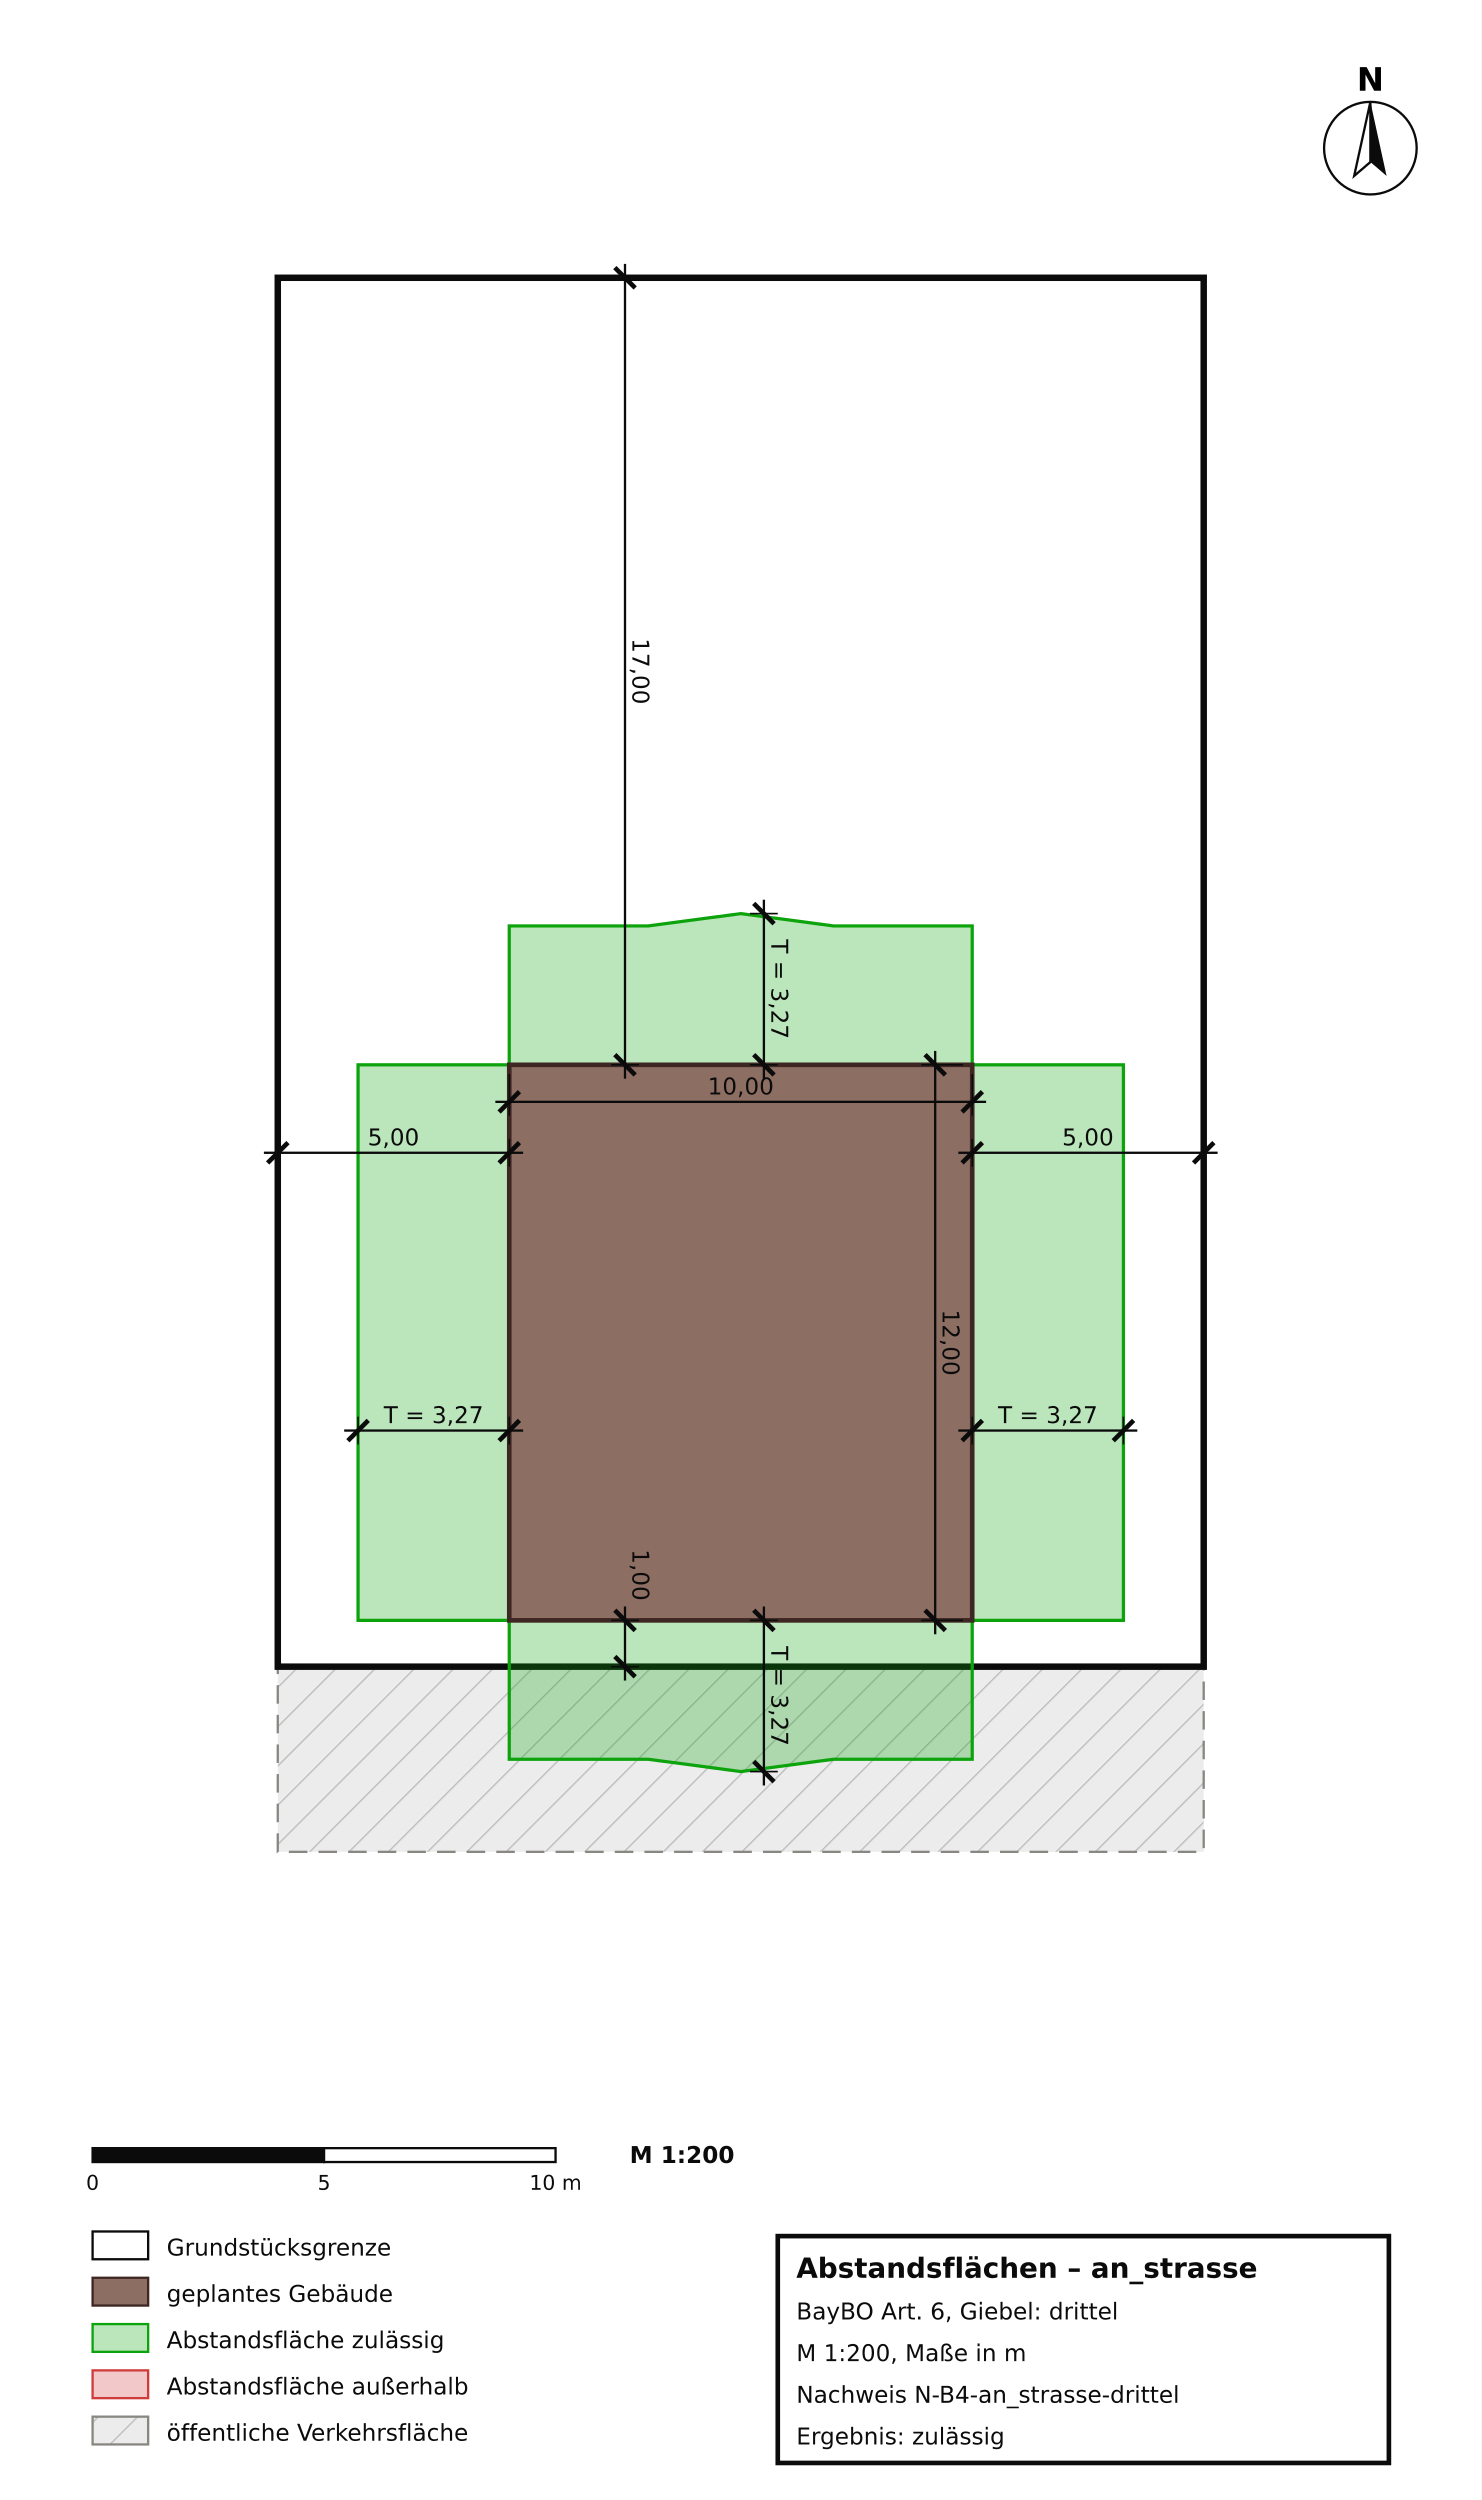
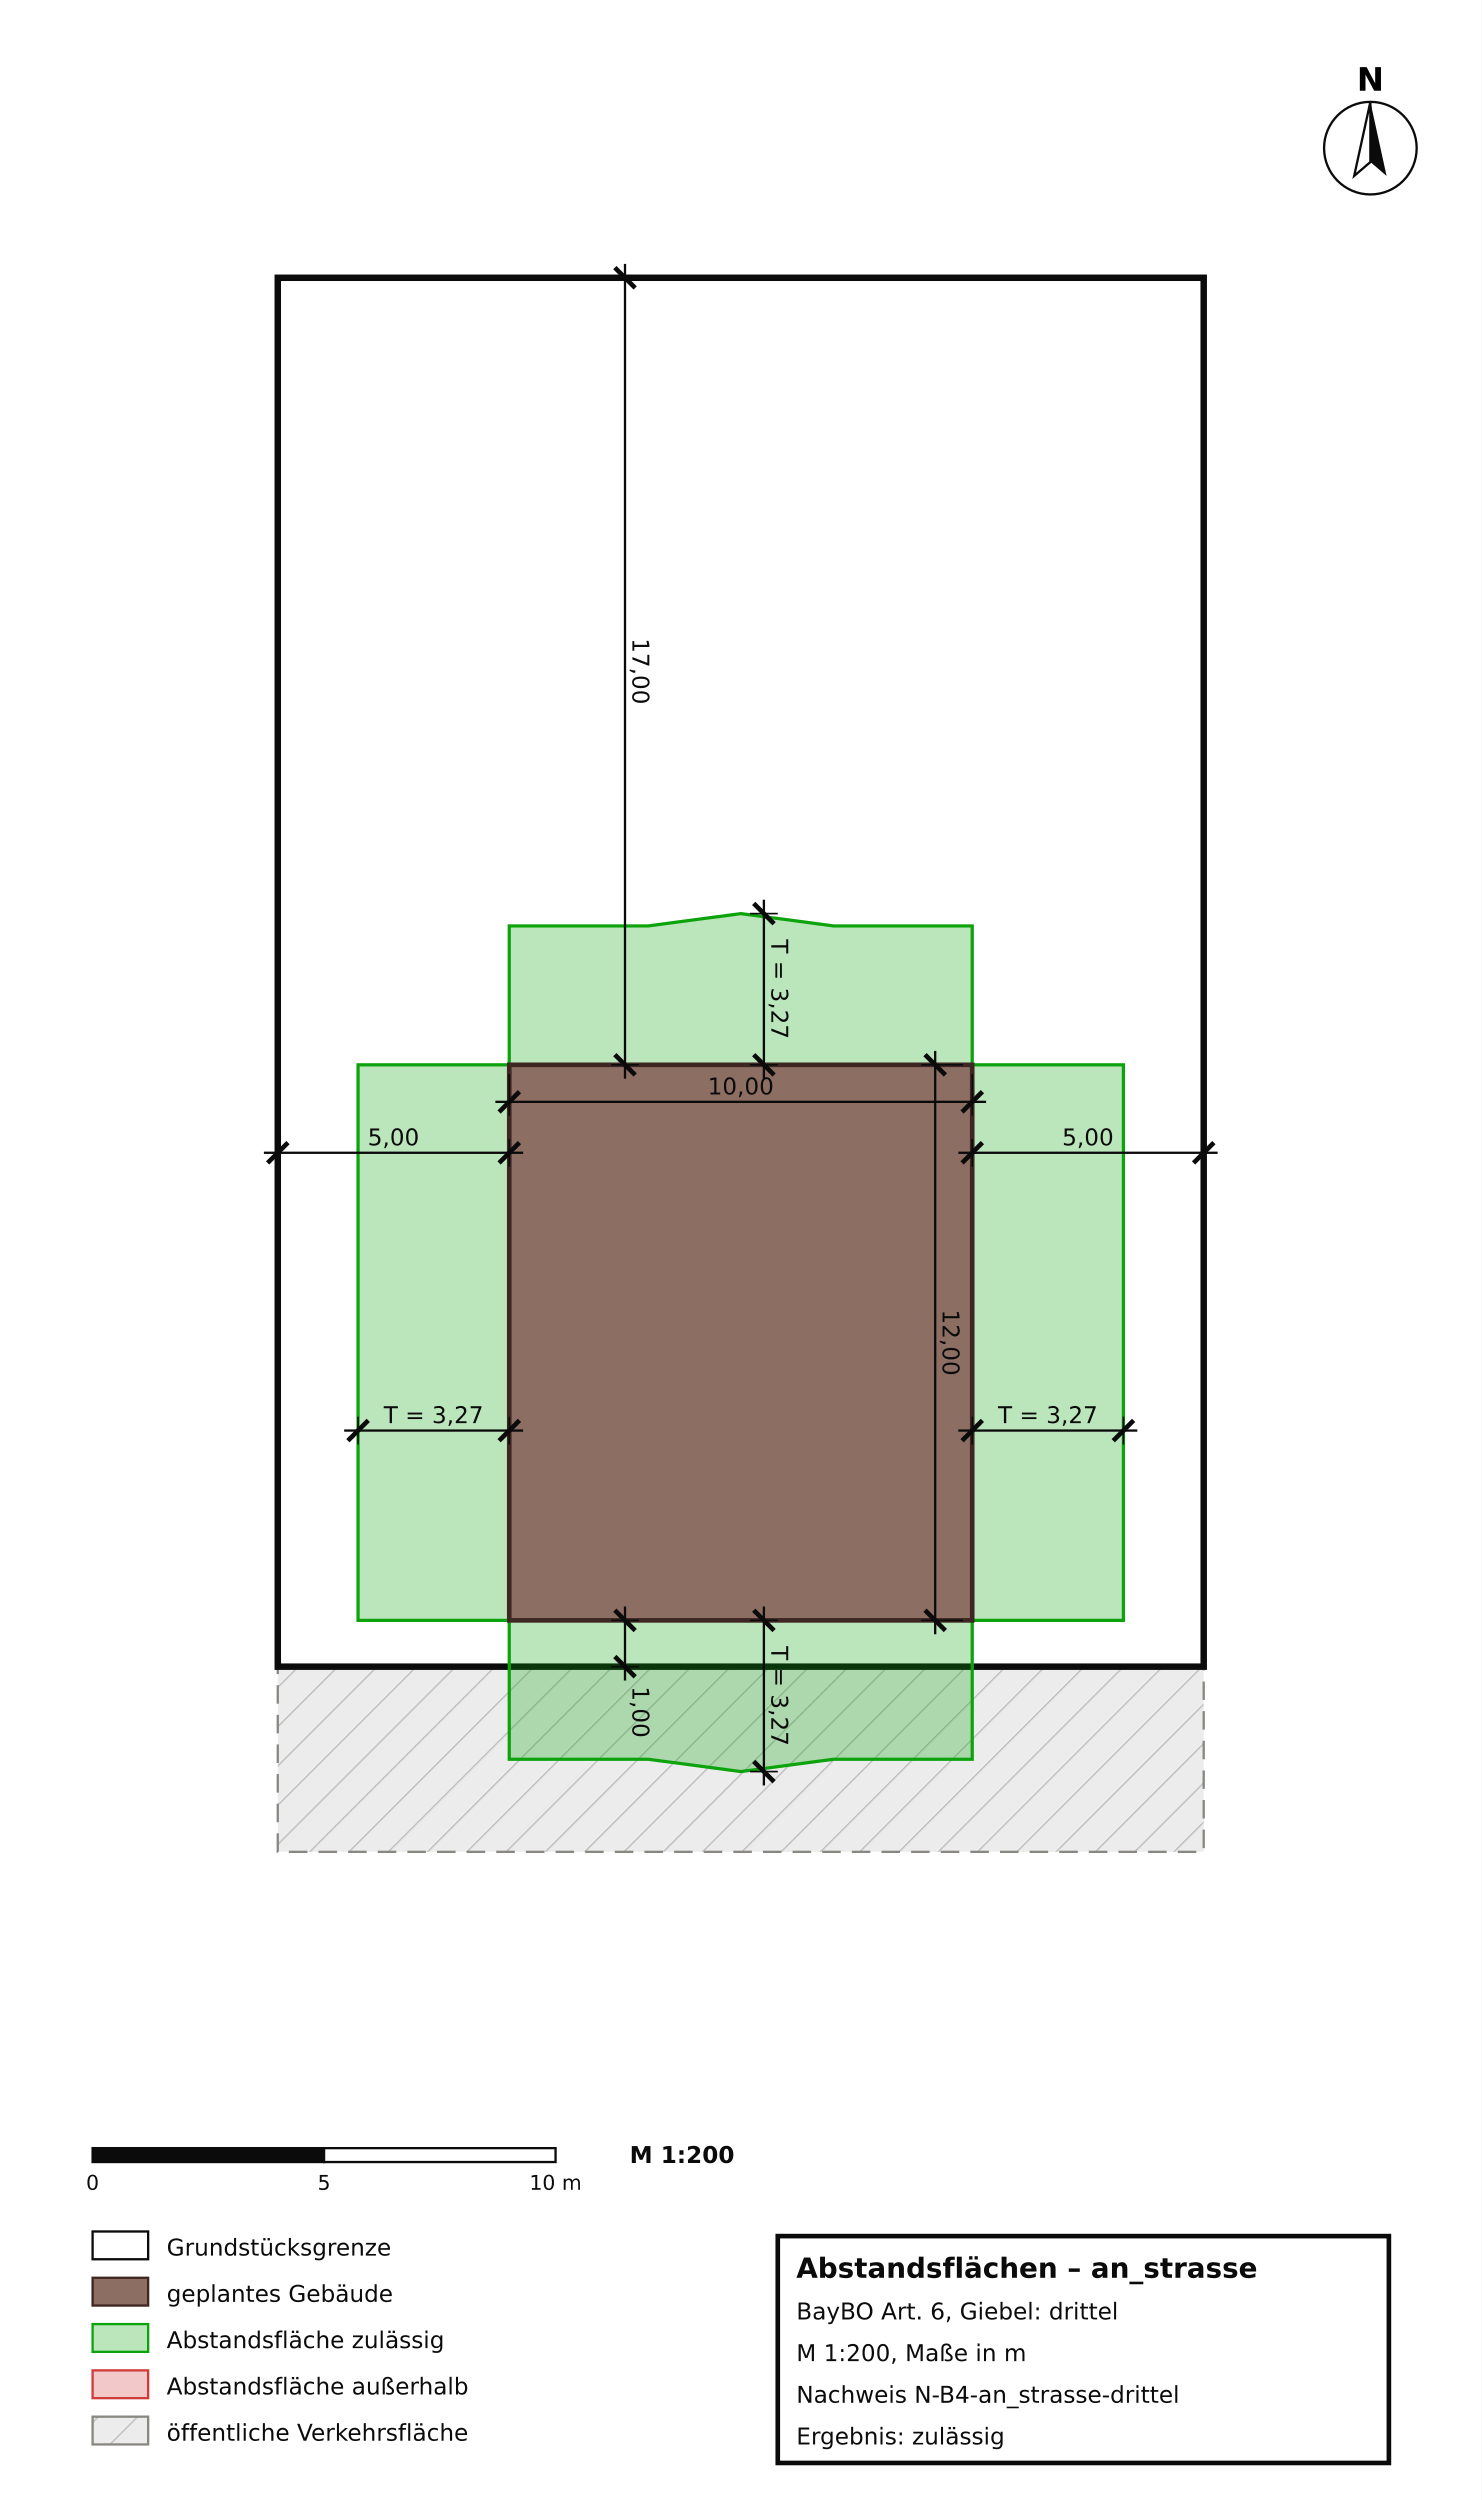
<svg xmlns="http://www.w3.org/2000/svg" width="160mm" height="270mm" viewBox="0 0 160 270" font-family="DejaVu Sans, Arial, sans-serif" role="img" aria-label="Lageplan Szenario an_strasse">
  <rect width="160" height="270" fill="#ffffff" />
  <defs>
    <pattern id="m-strasse" patternUnits="userSpaceOnUse" width="3" height="3" patternTransform="rotate(45)">
      <rect width="3" height="3" fill="#ececec" />
      <line x1="0" y1="0" x2="0" y2="3" stroke="#bdbdbd" stroke-width="0.3" />
    </pattern>
  </defs>
  <polygon points="30,200 30,180 130,180 130,200 30,200" fill="url(#m-strasse)" stroke="#898781" stroke-width="0.25" stroke-dasharray="2 1.2" />
  <polygon points="30,180 130,180 130,30 30,30 30,180" fill="none" stroke="#0b0b0b" stroke-width="0.7" />
  <polygon points="38.67,175 55,175 55,115 38.67,115 38.67,175" fill="#0ca30c" stroke="#0ca30c" stroke-width="0.35" fill-opacity="0.28" />
  <polygon points="105,175 121.33,175 121.33,115 105,115 105,175" fill="#0ca30c" stroke="#0ca30c" stroke-width="0.35" fill-opacity="0.28" />
  <polygon points="55,175 55,190 70,190 80,191.33 90,190 105,190 105,175 55,175" fill="#0ca30c" stroke="#0ca30c" stroke-width="0.35" fill-opacity="0.28" />
  <polygon points="105,115 105,100 90,100 80,98.67 70,100 55,100 55,115 105,115" fill="#0ca30c" stroke="#0ca30c" stroke-width="0.35" fill-opacity="0.28" />
  <polygon points="105,175 105,115 55,115 55,175 105,175" fill="#8d6e63" stroke="#3e2723" stroke-width="0.5" />
  <line x1="38.67" y1="156" x2="38.67" y2="153" stroke="#0b0b0b" stroke-width="0.18" />
  <line x1="55" y1="156" x2="55" y2="153" stroke="#0b0b0b" stroke-width="0.18" />
  <line x1="37.17" y1="154.5" x2="56.5" y2="154.5" stroke="#0b0b0b" stroke-width="0.25" />
  <line x1="37.57" y1="155.6" x2="39.77" y2="153.4" stroke="#0b0b0b" stroke-width="0.5" />
  <line x1="53.9" y1="155.6" x2="56.1" y2="153.4" stroke="#0b0b0b" stroke-width="0.5" />
  <text x="46.83" y="153.7" font-size="2.5" text-anchor="middle" fill="#0b0b0b">T = 3,27</text>
  <line x1="105" y1="156" x2="105" y2="153" stroke="#0b0b0b" stroke-width="0.18" />
  <line x1="121.33" y1="156" x2="121.33" y2="153" stroke="#0b0b0b" stroke-width="0.18" />
  <line x1="103.5" y1="154.5" x2="122.83" y2="154.5" stroke="#0b0b0b" stroke-width="0.25" />
  <line x1="103.9" y1="155.6" x2="106.1" y2="153.4" stroke="#0b0b0b" stroke-width="0.5" />
  <line x1="120.23" y1="155.6" x2="122.43" y2="153.4" stroke="#0b0b0b" stroke-width="0.5" />
  <text x="113.17" y="153.7" font-size="2.5" text-anchor="middle" fill="#0b0b0b">T = 3,27</text>
  <line x1="81" y1="191.33" x2="84" y2="191.33" stroke="#0b0b0b" stroke-width="0.18" />
  <line x1="81" y1="175" x2="84" y2="175" stroke="#0b0b0b" stroke-width="0.18" />
  <line x1="82.5" y1="192.83" x2="82.5" y2="173.5" stroke="#0b0b0b" stroke-width="0.25" />
  <line x1="83.6" y1="192.43" x2="81.4" y2="190.23" stroke="#0b0b0b" stroke-width="0.5" />
  <line x1="83.6" y1="176.1" x2="81.4" y2="173.9" stroke="#0b0b0b" stroke-width="0.5" />
  <text x="83.3" y="183.17" font-size="2.5" text-anchor="middle" fill="#0b0b0b" transform="rotate(90 83.3 183.17)">T = 3,27</text>
  <line x1="81" y1="115" x2="84" y2="115" stroke="#0b0b0b" stroke-width="0.18" />
  <line x1="81" y1="98.67" x2="84" y2="98.67" stroke="#0b0b0b" stroke-width="0.18" />
  <line x1="82.5" y1="116.5" x2="82.5" y2="97.17" stroke="#0b0b0b" stroke-width="0.25" />
  <line x1="83.6" y1="116.1" x2="81.4" y2="113.9" stroke="#0b0b0b" stroke-width="0.5" />
  <line x1="83.6" y1="99.77" x2="81.4" y2="97.57" stroke="#0b0b0b" stroke-width="0.5" />
  <text x="83.3" y="106.83" font-size="2.5" text-anchor="middle" fill="#0b0b0b" transform="rotate(90 83.3 106.83)">T = 3,27</text>
  <line x1="30" y1="126" x2="30" y2="123" stroke="#0b0b0b" stroke-width="0.18" />
  <line x1="55" y1="126" x2="55" y2="123" stroke="#0b0b0b" stroke-width="0.18" />
  <line x1="28.5" y1="124.5" x2="56.5" y2="124.5" stroke="#0b0b0b" stroke-width="0.25" />
  <line x1="28.9" y1="125.6" x2="31.1" y2="123.4" stroke="#0b0b0b" stroke-width="0.5" />
  <line x1="53.9" y1="125.6" x2="56.1" y2="123.4" stroke="#0b0b0b" stroke-width="0.5" />
  <text x="42.5" y="123.7" font-size="2.5" text-anchor="middle" fill="#0b0b0b">5,00</text>
  <line x1="105" y1="126" x2="105" y2="123" stroke="#0b0b0b" stroke-width="0.18" />
  <line x1="130" y1="126" x2="130" y2="123" stroke="#0b0b0b" stroke-width="0.18" />
  <line x1="103.5" y1="124.5" x2="131.5" y2="124.5" stroke="#0b0b0b" stroke-width="0.25" />
  <line x1="103.9" y1="125.6" x2="106.1" y2="123.4" stroke="#0b0b0b" stroke-width="0.5" />
  <line x1="128.9" y1="125.6" x2="131.1" y2="123.4" stroke="#0b0b0b" stroke-width="0.5" />
  <text x="117.5" y="123.7" font-size="2.5" text-anchor="middle" fill="#0b0b0b">5,00</text>
  <line x1="66" y1="180" x2="69" y2="180" stroke="#0b0b0b" stroke-width="0.18" />
  <line x1="66" y1="175" x2="69" y2="175" stroke="#0b0b0b" stroke-width="0.18" />
  <line x1="67.5" y1="181.5" x2="67.5" y2="173.5" stroke="#0b0b0b" stroke-width="0.25" />
  <line x1="68.6" y1="181.1" x2="66.4" y2="178.9" stroke="#0b0b0b" stroke-width="0.5" />
  <line x1="68.6" y1="176.1" x2="66.4" y2="173.9" stroke="#0b0b0b" stroke-width="0.5" />
-   <text x="68.3" y="170.1" font-size="2.5" text-anchor="middle" fill="#0b0b0b" transform="rotate(90 68.3 170.1)">1,00</text>
+   <text x="68.3" y="184.9" font-size="2.5" text-anchor="middle" fill="#0b0b0b" transform="rotate(90 68.3 184.9)">1,00</text>
  <line x1="66" y1="115" x2="69" y2="115" stroke="#0b0b0b" stroke-width="0.18" />
  <line x1="66" y1="30" x2="69" y2="30" stroke="#0b0b0b" stroke-width="0.18" />
  <line x1="67.5" y1="116.5" x2="67.5" y2="28.5" stroke="#0b0b0b" stroke-width="0.25" />
  <line x1="68.6" y1="116.1" x2="66.4" y2="113.9" stroke="#0b0b0b" stroke-width="0.5" />
  <line x1="68.6" y1="31.1" x2="66.4" y2="28.9" stroke="#0b0b0b" stroke-width="0.5" />
  <text x="68.3" y="72.5" font-size="2.5" text-anchor="middle" fill="#0b0b0b" transform="rotate(90 68.3 72.5)">17,00</text>
  <line x1="55" y1="116" x2="55" y2="120.5" stroke="#0b0b0b" stroke-width="0.18" />
  <line x1="105" y1="116" x2="105" y2="120.5" stroke="#0b0b0b" stroke-width="0.18" />
  <line x1="53.5" y1="119" x2="106.5" y2="119" stroke="#0b0b0b" stroke-width="0.25" />
  <line x1="53.9" y1="120.1" x2="56.1" y2="117.9" stroke="#0b0b0b" stroke-width="0.5" />
  <line x1="103.9" y1="120.1" x2="106.1" y2="117.9" stroke="#0b0b0b" stroke-width="0.5" />
  <text x="80" y="118.2" font-size="2.5" text-anchor="middle" fill="#0b0b0b">10,00</text>
  <line x1="104" y1="175" x2="99.5" y2="175" stroke="#0b0b0b" stroke-width="0.18" />
  <line x1="104" y1="115" x2="99.5" y2="115" stroke="#0b0b0b" stroke-width="0.18" />
  <line x1="101" y1="176.5" x2="101" y2="113.5" stroke="#0b0b0b" stroke-width="0.25" />
  <line x1="102.1" y1="176.1" x2="99.9" y2="173.9" stroke="#0b0b0b" stroke-width="0.5" />
  <line x1="102.1" y1="116.1" x2="99.9" y2="113.9" stroke="#0b0b0b" stroke-width="0.5" />
  <text x="101.8" y="145" font-size="2.5" text-anchor="middle" fill="#0b0b0b" transform="rotate(90 101.8 145)">12,00</text>
  <g transform="rotate(0 148 16)">
    <circle cx="148" cy="16" r="5" fill="none" stroke="#0b0b0b" stroke-width="0.25" />
    <polygon points="148,11 149.75,19 148,17.5" fill="#0b0b0b" />
    <polygon points="148,11 146.25,19 148,17.5" fill="#ffffff" stroke="#0b0b0b" stroke-width="0.25" />
    <text x="148" y="9.8" font-size="3.5" text-anchor="middle" font-weight="bold">N</text>
  </g>
  <rect x="10" y="232" width="25" height="1.5" fill="#0b0b0b" stroke="#0b0b0b" stroke-width="0.25" />
  <rect x="35" y="232" width="25" height="1.5" fill="#ffffff" stroke="#0b0b0b" stroke-width="0.25" />
  <text x="10" y="236.5" font-size="2.2" text-anchor="middle" fill="#0b0b0b">0</text>
  <text x="35" y="236.5" font-size="2.2" text-anchor="middle" fill="#0b0b0b">5</text>
  <text x="60" y="236.5" font-size="2.2" text-anchor="middle" fill="#0b0b0b">10 m</text>
  <text x="68" y="233.6" font-size="2.5" text-anchor="start" fill="#0b0b0b" font-weight="bold">M 1:200</text>
  <rect x="10" y="241" width="6" height="3" fill="none" fill-opacity="1" stroke="#0b0b0b" stroke-width="0.25" />
  <text x="18" y="243.6" font-size="2.5" text-anchor="start" fill="#0b0b0b">Grundstücksgrenze</text>
  <rect x="10" y="246" width="6" height="3" fill="#8d6e63" fill-opacity="1" stroke="#3e2723" stroke-width="0.25" />
  <text x="18" y="248.6" font-size="2.5" text-anchor="start" fill="#0b0b0b">geplantes Gebäude</text>
  <rect x="10" y="251" width="6" height="3" fill="#0ca30c" fill-opacity="0.28" stroke="#0ca30c" stroke-width="0.25" />
  <text x="18" y="253.6" font-size="2.5" text-anchor="start" fill="#0b0b0b">Abstandsfläche zulässig</text>
  <rect x="10" y="256" width="6" height="3" fill="#d03b3b" fill-opacity="0.28" stroke="#d03b3b" stroke-width="0.25" />
  <text x="18" y="258.6" font-size="2.5" text-anchor="start" fill="#0b0b0b">Abstandsfläche außerhalb</text>
  <rect x="10" y="261" width="6" height="3" fill="url(#m-strasse)" fill-opacity="1" stroke="#898781" stroke-width="0.25" />
  <text x="18" y="263.6" font-size="2.5" text-anchor="start" fill="#0b0b0b">öffentliche Verkehrsfläche</text>
  <rect x="84" y="241.5" width="66" height="24.5" fill="#ffffff" stroke="#0b0b0b" stroke-width="0.5" />
  <text x="86" y="246" font-size="3" text-anchor="start" fill="#0b0b0b" font-weight="bold">Abstandsflächen – an_strasse</text>
  <text x="86" y="250.5" font-size="2.5" text-anchor="start" fill="#0b0b0b">BayBO Art. 6, Giebel: drittel</text>
  <text x="86" y="255" font-size="2.5" text-anchor="start" fill="#0b0b0b">M 1:200, Maße in m</text>
  <text x="86" y="259.5" font-size="2.5" text-anchor="start" fill="#0b0b0b">Nachweis N-B4-an_strasse-drittel</text>
  <text x="86" y="264" font-size="2.5" text-anchor="start" fill="#0b0b0b">Ergebnis: zulässig</text>
</svg>
